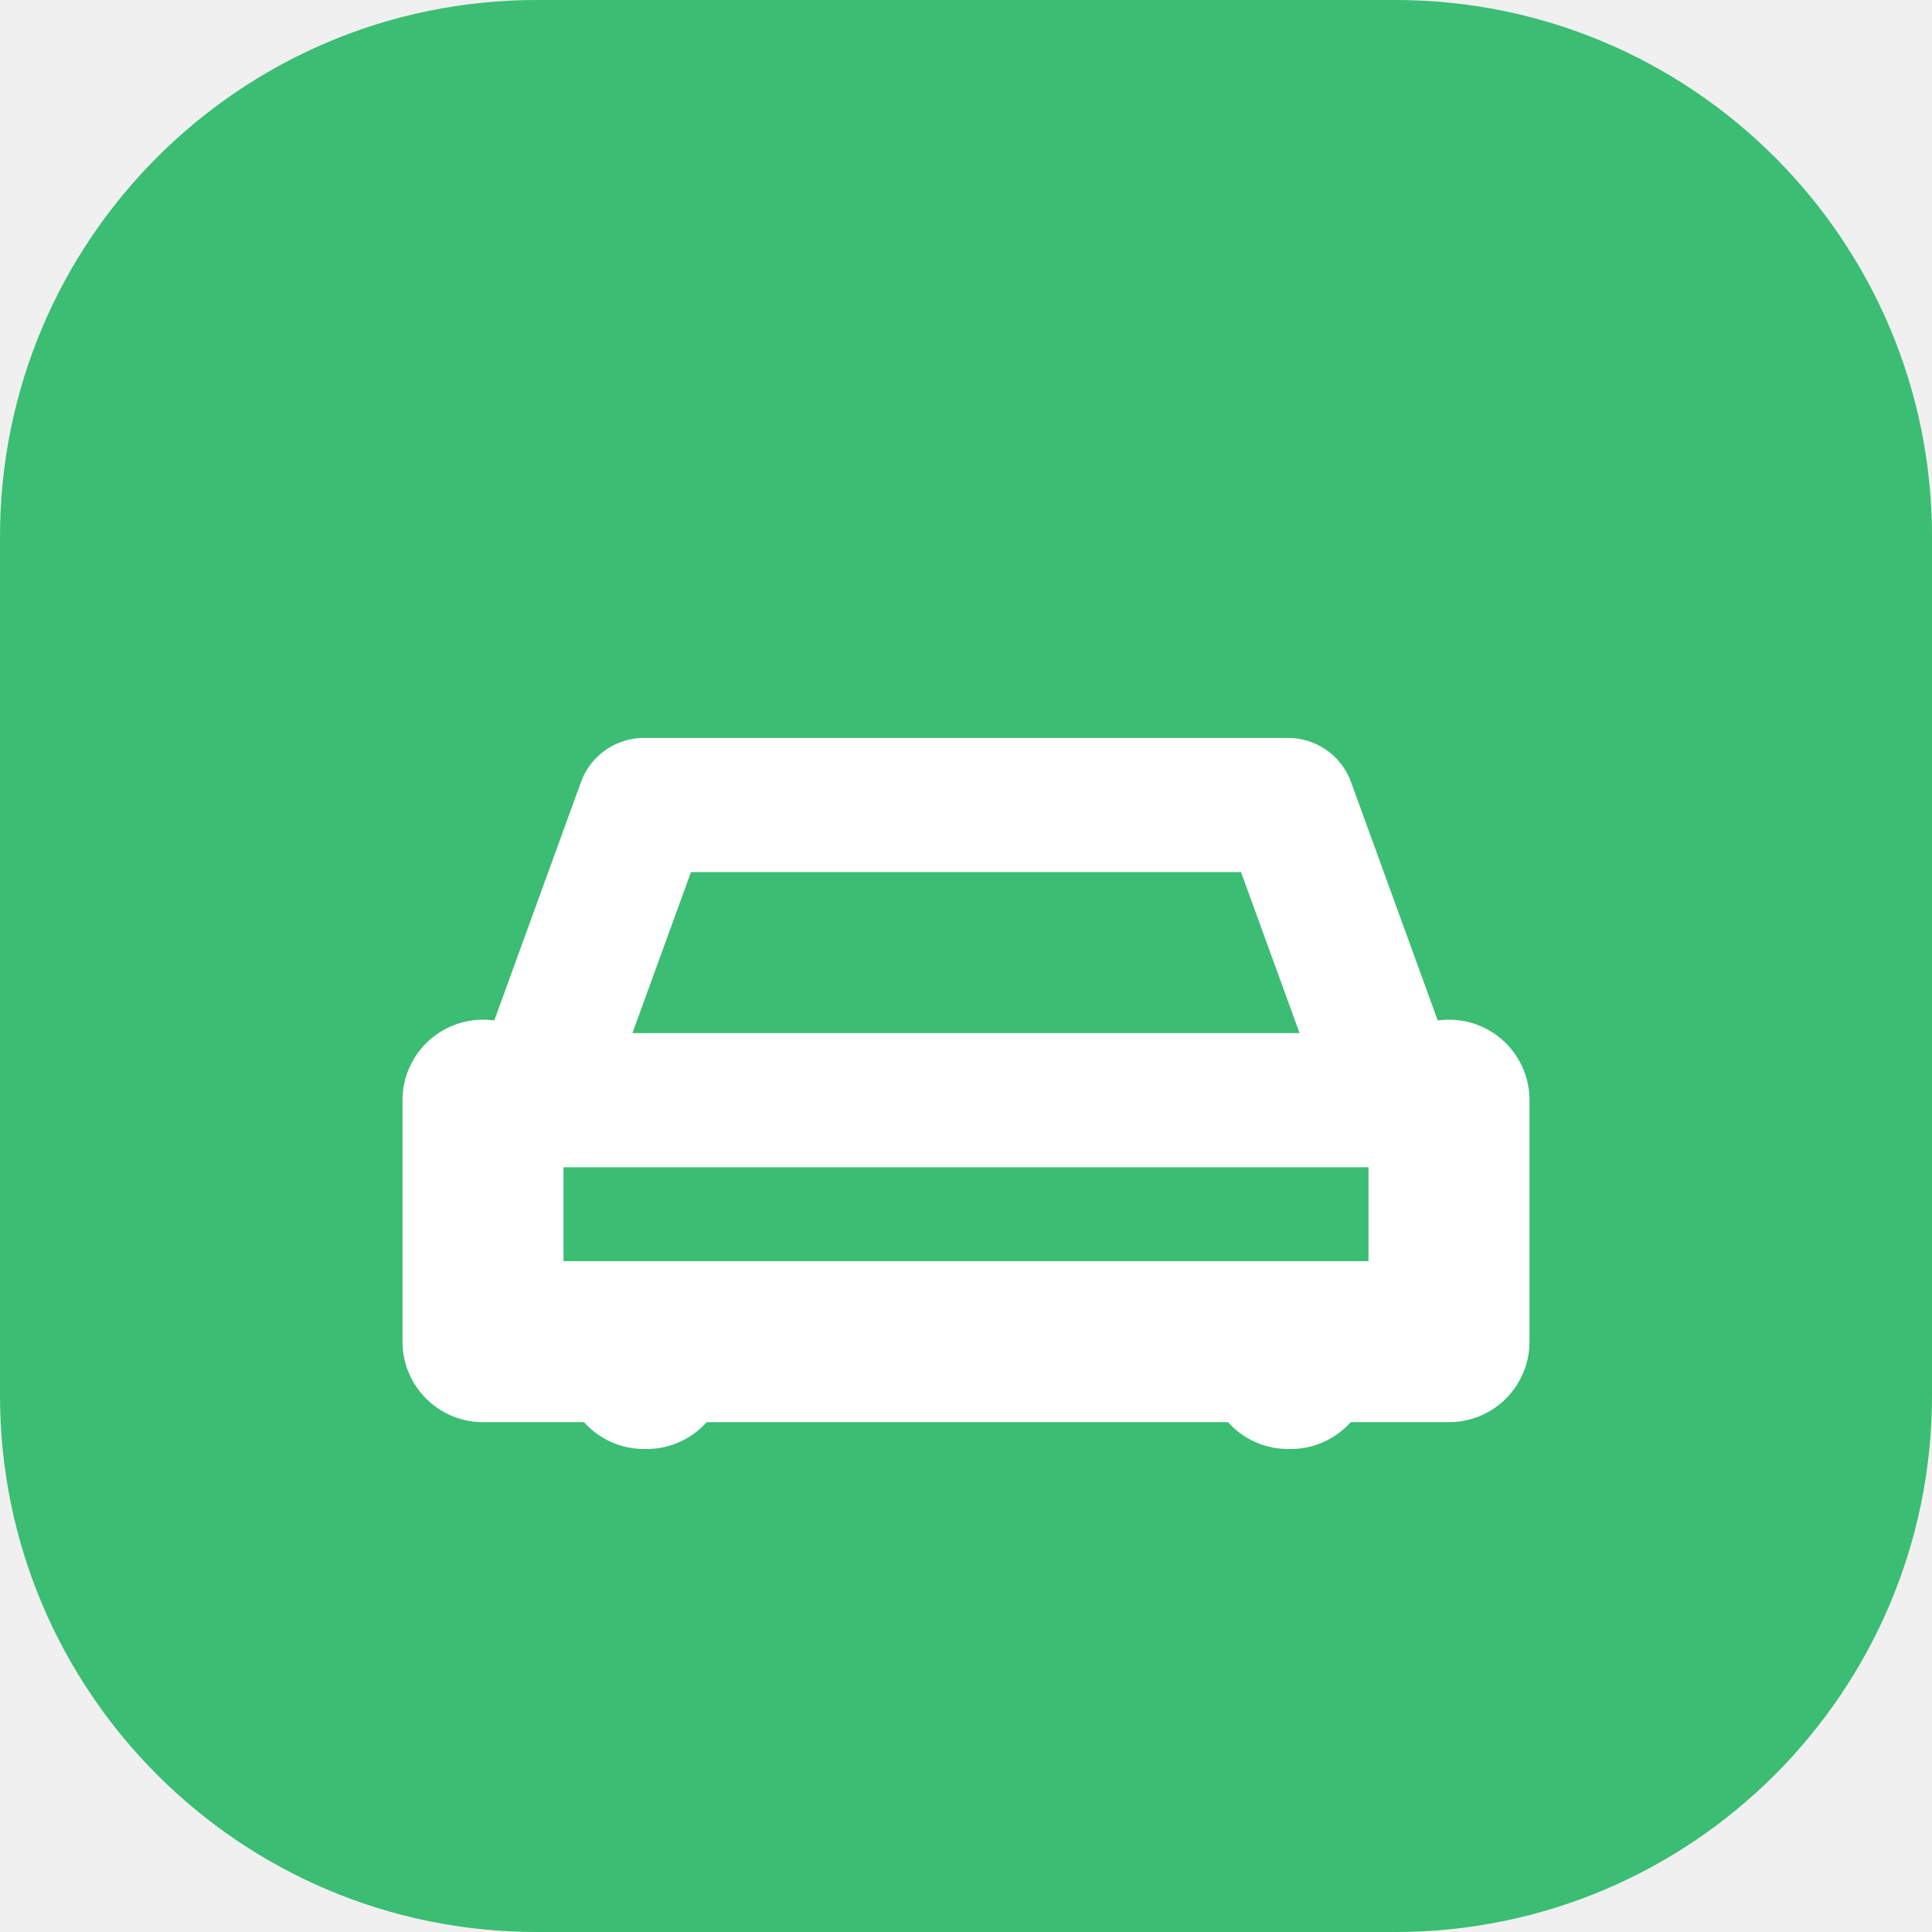
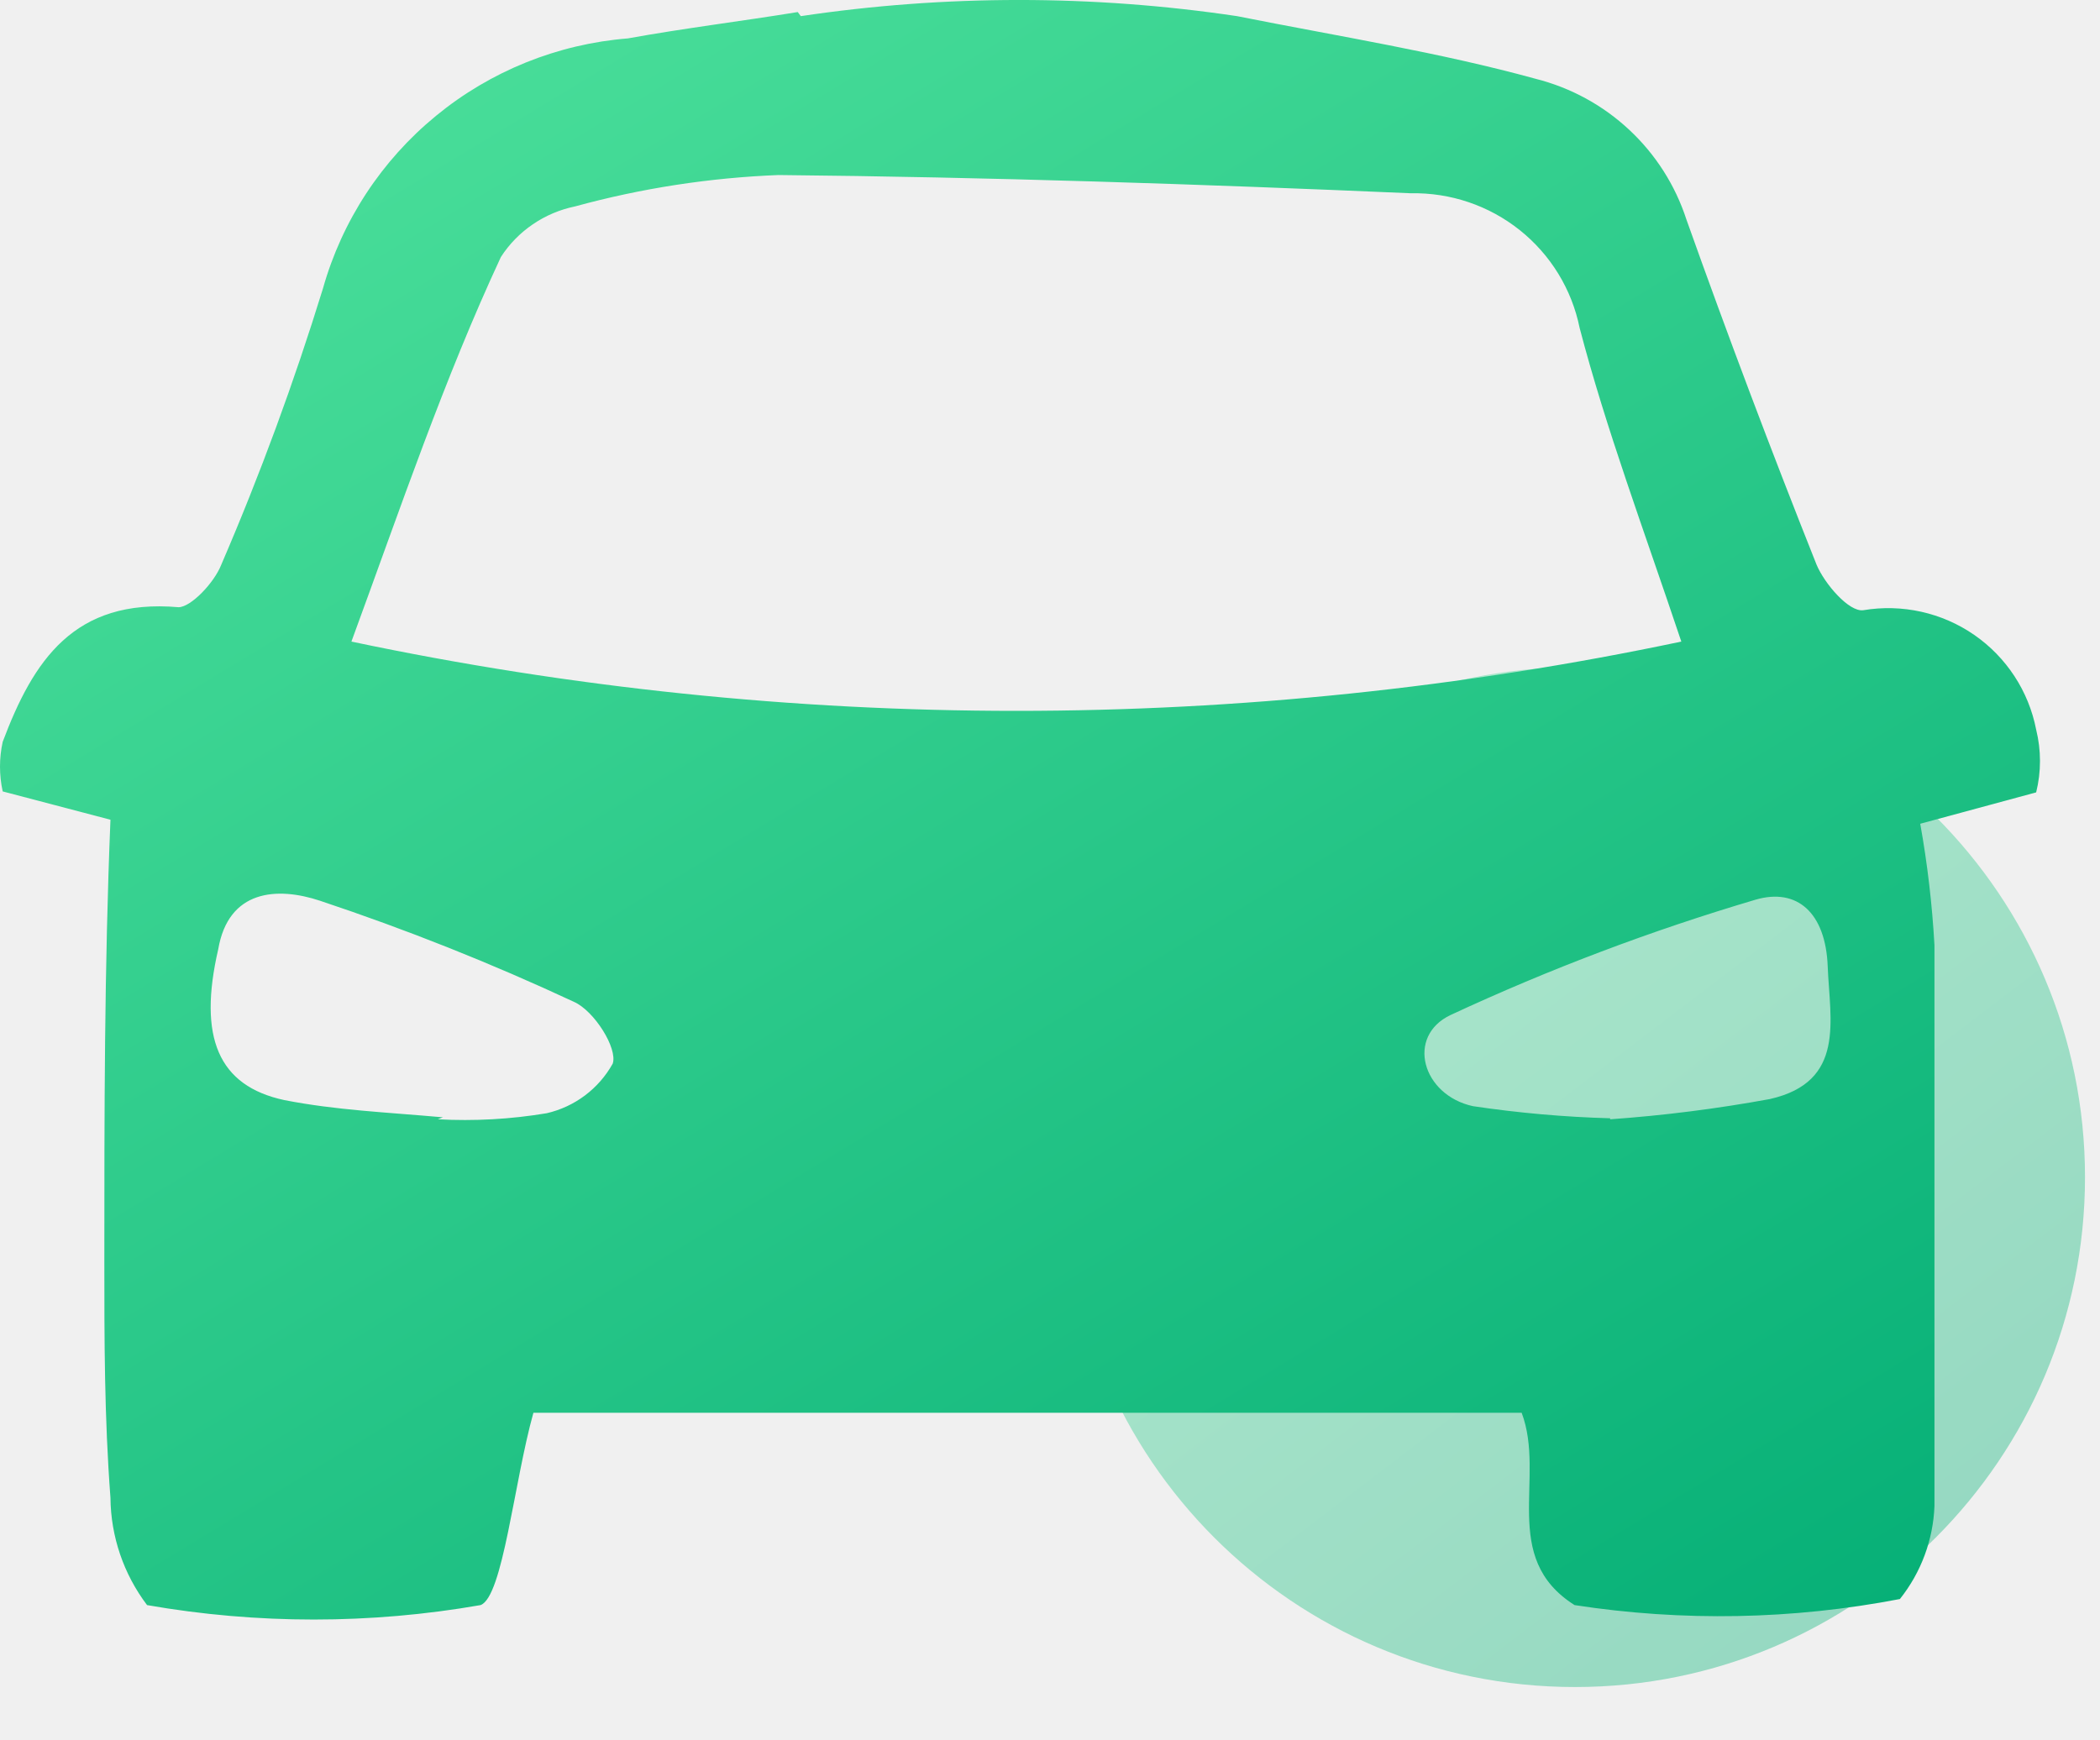
- <svg xmlns="http://www.w3.org/2000/svg" viewBox="0 0 72 72">
-   <rect width="72" height="72" rx="20" fill="#3BBD73" />
-   <path d="M20 41h32l-4-11H24z" fill="none" stroke="#fff" stroke-width="5" stroke-linejoin="round" />
-   <path d="M18 41v9h36v-9M24 51h.1M48 51h.1" fill="none" stroke="#fff" stroke-width="6" stroke-linecap="round" stroke-linejoin="round" />
+ <svg xmlns="http://www.w3.org/2000/svg" width="35" height="29" viewBox="0 0 35 29" fill="none">
+   <g id="æ¥åæ¥è¯¢">
+     <circle id="Ellipse 17" opacity="0.4" cx="26.25" cy="19.625" r="8.5" fill="url(#paint0_linear_20040_4559)" />
+     <path id="Vector" d="M13.347 0.269C15.757 -0.09 18.207 -0.09 20.617 0.269C22.311 0.606 24.006 0.876 25.599 1.315C26.182 1.463 26.718 1.756 27.156 2.166C27.595 2.576 27.922 3.09 28.107 3.66C28.796 5.595 29.519 7.513 30.276 9.414C30.411 9.735 30.818 10.207 31.055 10.173C31.701 10.065 32.365 10.212 32.903 10.584C33.441 10.956 33.812 11.524 33.936 12.164C34.021 12.508 34.021 12.867 33.936 13.21L32.004 13.733C32.124 14.403 32.203 15.079 32.241 15.758V25.106C32.22 25.671 32.018 26.215 31.665 26.658C29.877 27.002 28.043 27.036 26.243 26.759C24.989 25.966 25.768 24.633 25.361 23.553H8.89C8.568 24.701 8.382 26.624 8.009 26.759C6.17 27.08 4.29 27.08 2.451 26.759C2.061 26.243 1.847 25.617 1.841 24.971C1.739 23.621 1.739 22.339 1.739 21.023C1.739 18.576 1.739 16.13 1.841 13.666L0.045 13.194C-0.015 12.921 -0.015 12.639 0.045 12.367C0.553 11.017 1.231 9.971 2.976 10.123C3.18 10.123 3.569 9.718 3.688 9.414C4.336 7.91 4.901 6.372 5.383 4.808C5.701 3.679 6.359 2.675 7.268 1.93C8.176 1.184 9.293 0.734 10.466 0.64C11.398 0.471 12.364 0.353 13.296 0.201L13.347 0.269ZM5.857 10.696C13.165 12.236 20.715 12.236 28.022 10.696C27.395 8.824 26.768 7.153 26.327 5.466C26.197 4.823 25.843 4.246 25.329 3.836C24.815 3.426 24.173 3.209 23.514 3.222C20.007 3.07 16.482 2.952 12.974 2.918C11.828 2.963 10.691 3.138 9.585 3.441C9.333 3.493 9.093 3.594 8.881 3.739C8.669 3.883 8.487 4.069 8.348 4.285C7.399 6.326 6.687 8.435 5.857 10.696ZM7.297 18.66C7.904 18.693 8.512 18.659 9.111 18.559C9.342 18.506 9.56 18.405 9.75 18.262C9.939 18.12 10.097 17.939 10.212 17.732C10.297 17.479 9.907 16.855 9.568 16.703C8.19 16.06 6.775 15.497 5.332 15.016C4.62 14.78 3.807 14.83 3.637 15.826C3.298 17.294 3.637 18.104 4.739 18.34C5.603 18.509 6.433 18.542 7.382 18.627L7.297 18.66ZM26.836 18.66C27.728 18.597 28.616 18.484 29.496 18.323C30.767 18.036 30.496 17.007 30.462 16.113C30.428 15.218 29.954 14.796 29.259 14.999C27.519 15.514 25.82 16.157 24.175 16.922C23.43 17.277 23.701 18.255 24.548 18.441C25.306 18.554 26.07 18.622 26.836 18.643V18.66Z" fill="url(#paint1_linear_20040_4559)" />
+   </g>
+   <defs>
+     <linearGradient id="paint0_linear_20040_4559" x1="11.901" y1="17.607" x2="24.865" y2="34.607" gradientUnits="userSpaceOnUse">
+       <stop stop-color="#4CE09B" />
+       <stop offset="1" stop-color="#07B077" />
+     </linearGradient>
+     <linearGradient id="paint1_linear_20040_4559" x1="-11.698" y1="10.295" x2="7.222" y2="41.539" gradientUnits="userSpaceOnUse">
+       <stop stop-color="#4CE09B" />
+       <stop offset="1" stop-color="#07B077" />
+     </linearGradient>
+   </defs>
</svg>
